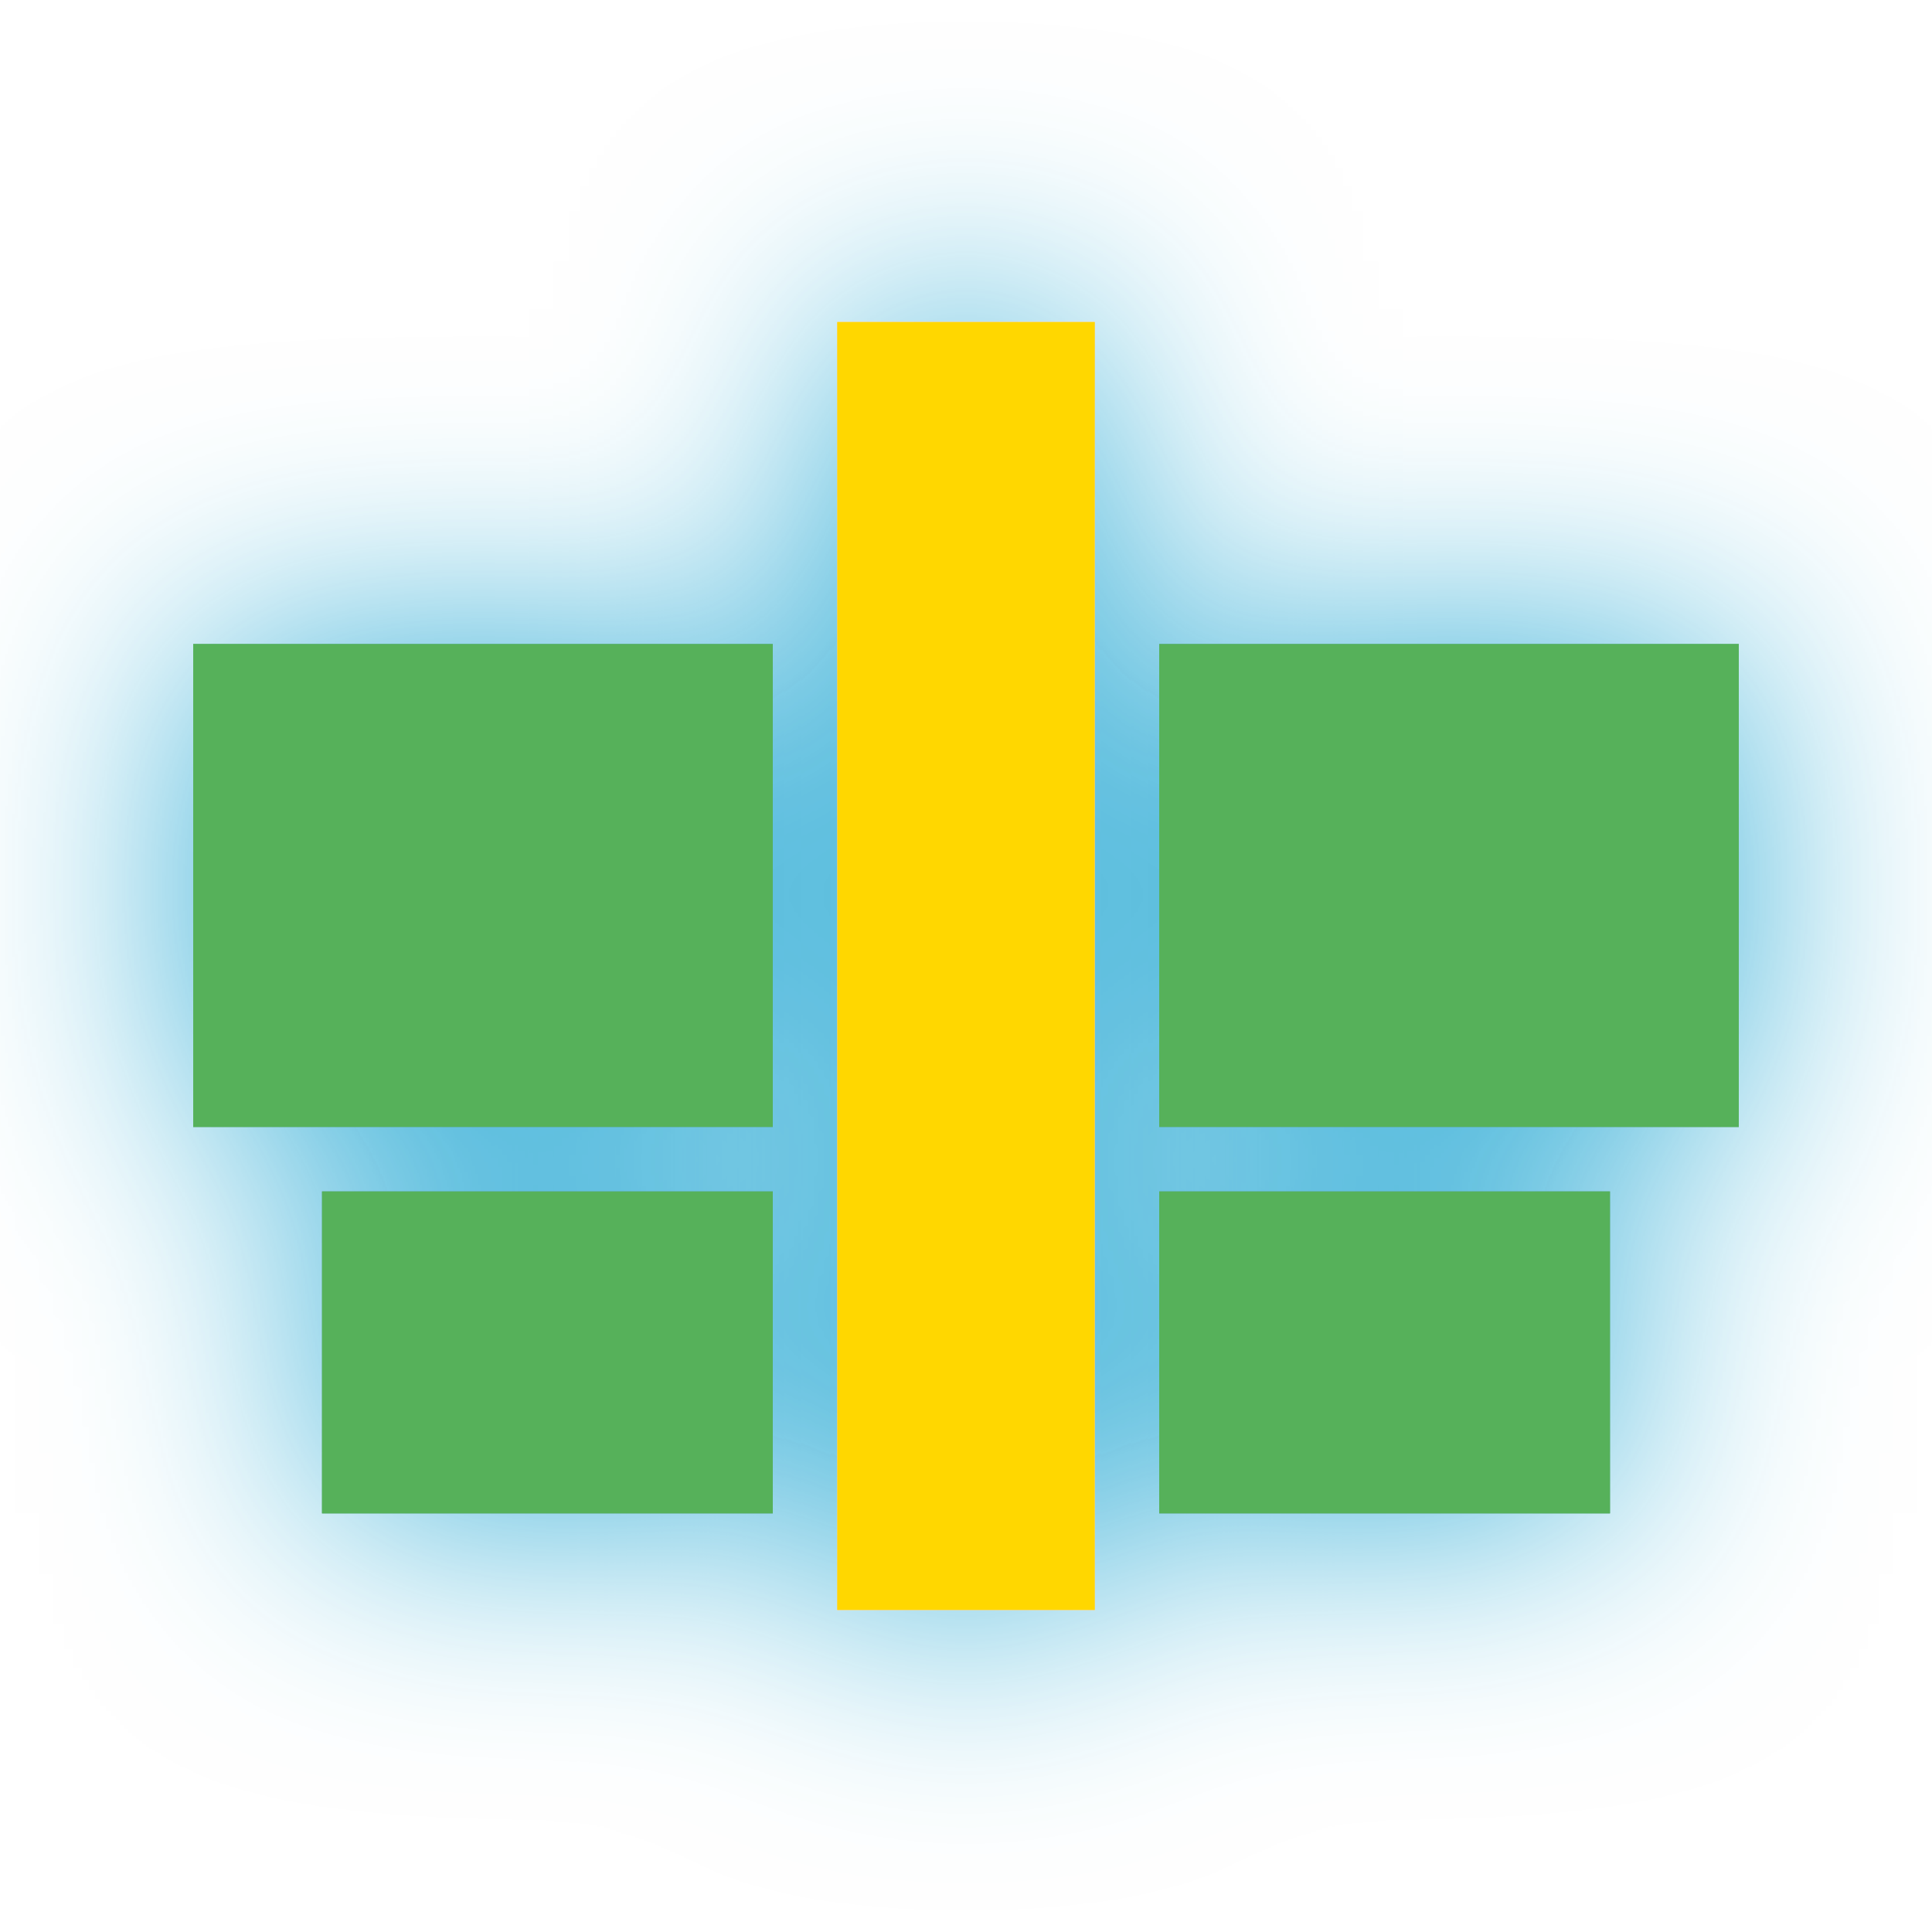
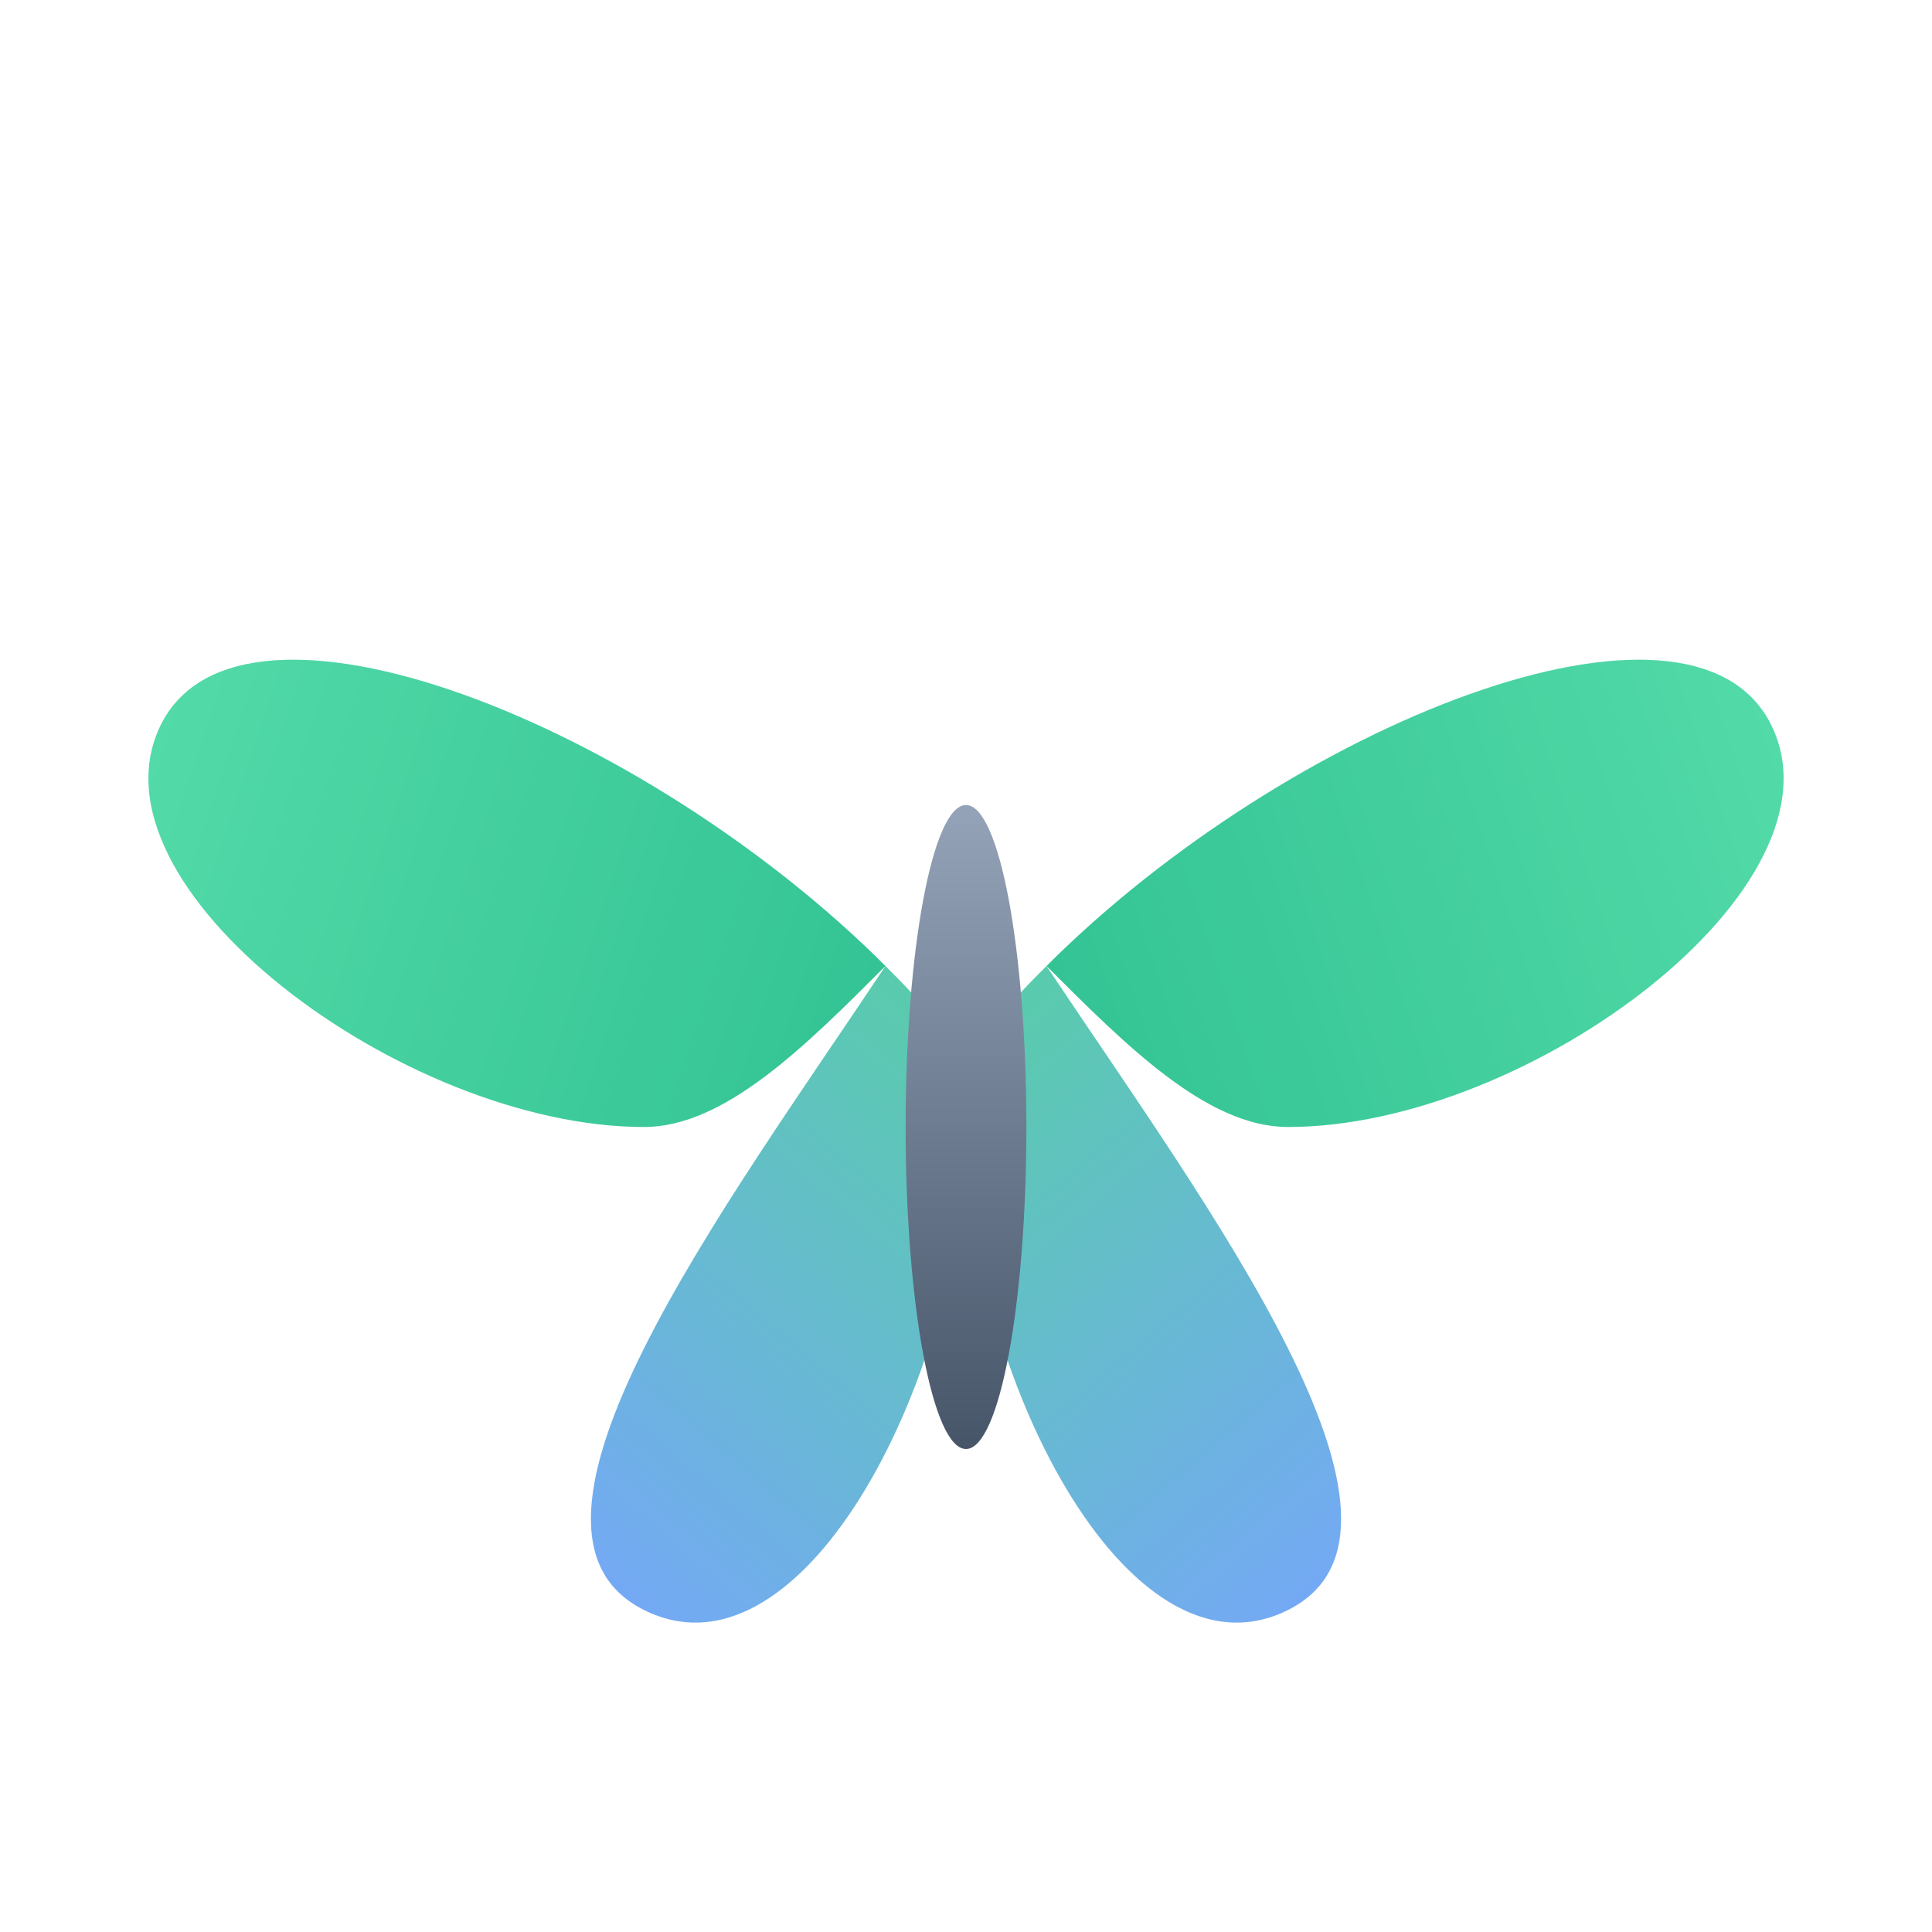
- <svg xmlns="http://www.w3.org/2000/svg" width="60" height="60" viewBox="0 0 60 60">
+ <svg xmlns="http://www.w3.org/2000/svg" width="60" height="60" viewBox="0 0 48 48" fill="none">
+   <g class="wing-left">
+     <path d="M22 24C16 18 6 14 4 18C2 22 10 28 16 28C18 28 20 26 22 24Z" fill="url(#l1)" opacity="0.85" />
+     <path d="M22 24C18 30 12 38 16 40C20 42 24 34 24 28C24 26 23 25 22 24Z" fill="url(#l2)" opacity="0.7" />
+   </g>
+   <g class="wing-right">
+     <path d="M26 24C32 18 42 14 44 18C46 22 38 28 32 28C30 28 28 26 26 24Z" fill="url(#r1)" opacity="0.85" />
+     <path d="M26 24C30 30 36 38 32 40C28 42 24 34 24 28C24 26 25 25 26 24Z" fill="url(#r2)" opacity="0.7" />
+   </g>
+   <ellipse cx="24" cy="28" rx="1.5" ry="8" fill="url(#body)" />
  <defs>
-     <filter id="dynamicGlow" x="-50%" y="-50%" width="200%" height="200%">
-       <feGaussianBlur stdDeviation="4" result="coloredBlur">
-         <animate attributeName="stdDeviation" values="4;6;4" dur="2s" repeatCount="indefinite" />
-       </feGaussianBlur>
-       <feFlood flood-color="#0099cc" result="baseColor" />
-       <feFlood flood-opacity="0.8" result="opacityColor">
-         <animate attributeName="flood-opacity" values="0.8;1.0;0.8" dur="2s" repeatCount="indefinite" />
-       </feFlood>
-       <feComposite in="baseColor" in2="opacityColor" operator="in" result="coloredGlow" />
-       <feComposite in="coloredGlow" in2="coloredBlur" operator="in" result="finalGlow" />
-       <feMerge>
-         <feMergeNode in="finalGlow" />
-         <feMergeNode in="SourceGraphic" />
-       </feMerge>
-     </filter>
+     <linearGradient id="l1" x1="4" y1="18" x2="22" y2="24" gradientUnits="userSpaceOnUse">
+       <stop stop-color="#34d399" />
+       <stop offset="1" stop-color="#10b981" />
+     </linearGradient>
+     <linearGradient id="l2" x1="12" y1="38" x2="24" y2="24" gradientUnits="userSpaceOnUse">
+       <stop stop-color="#3b82f6" />
+       <stop offset="1" stop-color="#10b981" />
+     </linearGradient>
+     <linearGradient id="r1" x1="44" y1="18" x2="26" y2="24" gradientUnits="userSpaceOnUse">
+       <stop stop-color="#34d399" />
+       <stop offset="1" stop-color="#10b981" />
+     </linearGradient>
+     <linearGradient id="r2" x1="36" y1="38" x2="24" y2="24" gradientUnits="userSpaceOnUse">
+       <stop stop-color="#3b82f6" />
+       <stop offset="1" stop-color="#10b981" />
+     </linearGradient>
+     <linearGradient id="body" x1="24" y1="20" x2="24" y2="36" gradientUnits="userSpaceOnUse">
+       <stop stop-color="#94a3b8" />
+       <stop offset="1" stop-color="#475569" />
+     </linearGradient>
  </defs>
-   <g id="butterfly">
-     <rect x="6" y="20" width="18" height="15" fill="#57b15a" />
-     <rect x="36" y="20" width="18" height="15" fill="#57b15a" />
-     <rect x="10" y="37" width="14" height="10" fill="#57b15a" />
-     <rect x="36" y="37" width="14" height="10" fill="#57b15a" />
-     <rect x="26" y="10" width="8" height="40" fill="#FFD700" />
-   </g>
-   <use href="#butterfly" filter="url(#dynamicGlow)" />
</svg>
